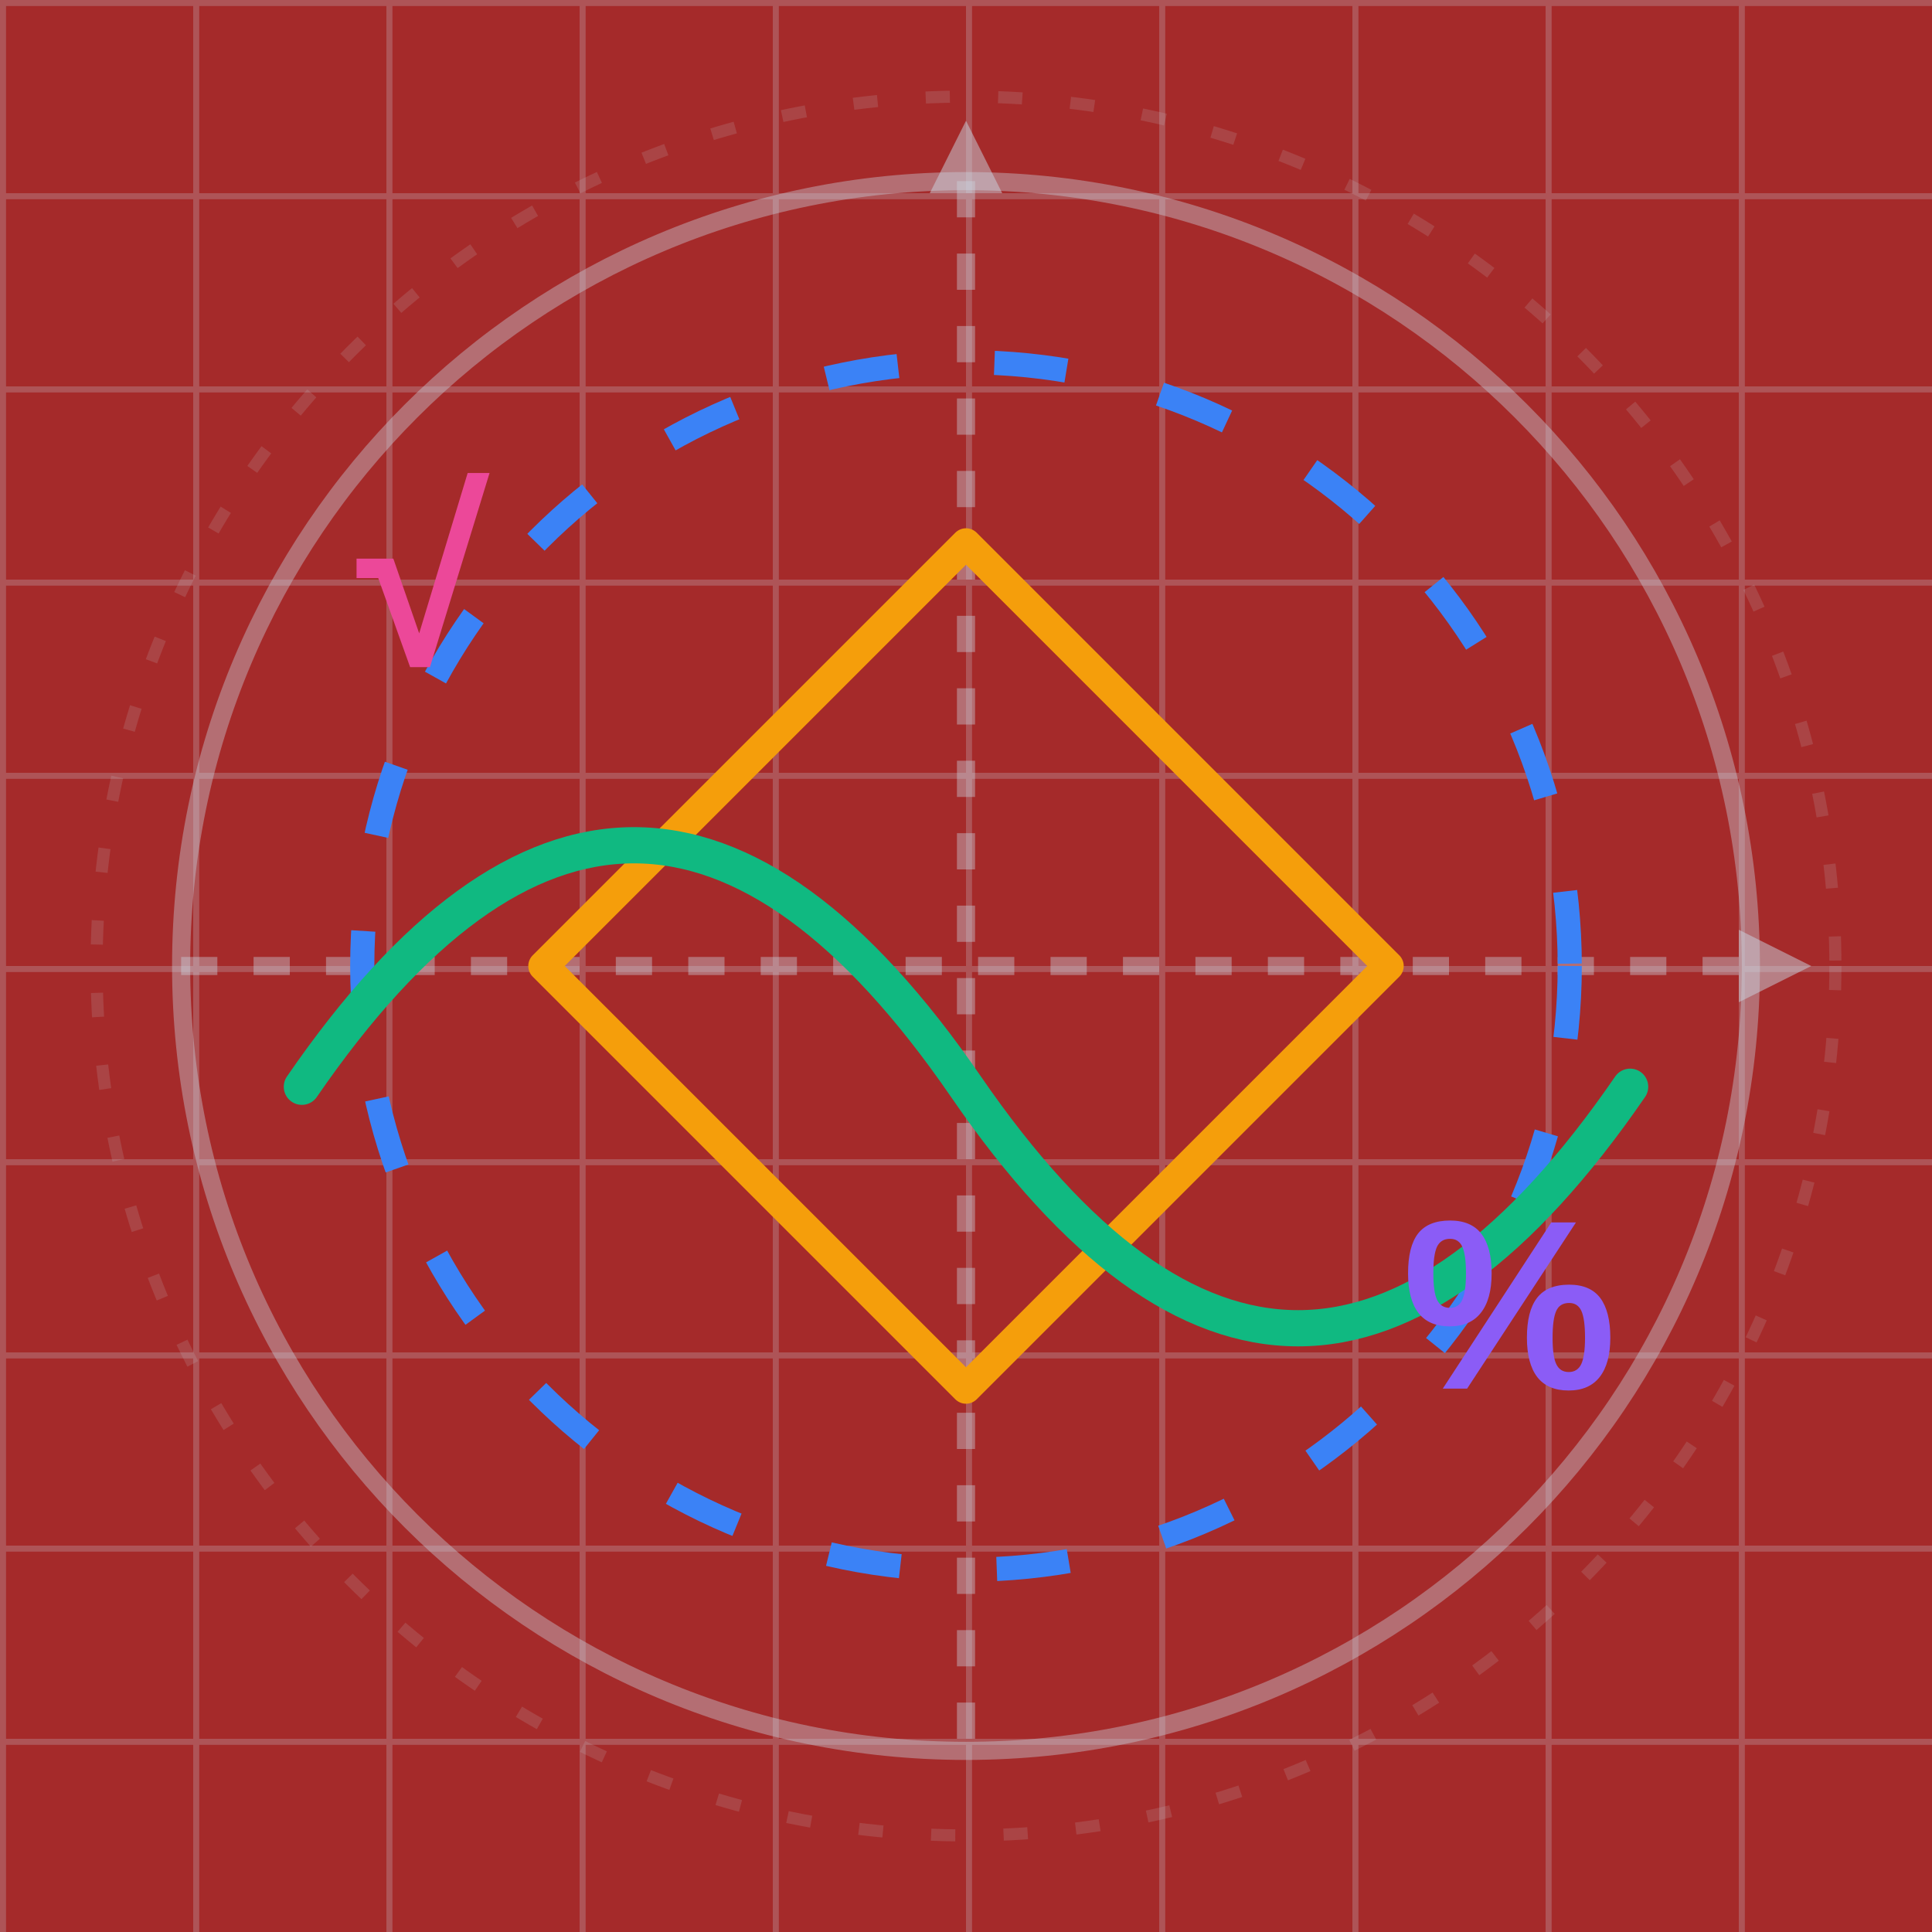
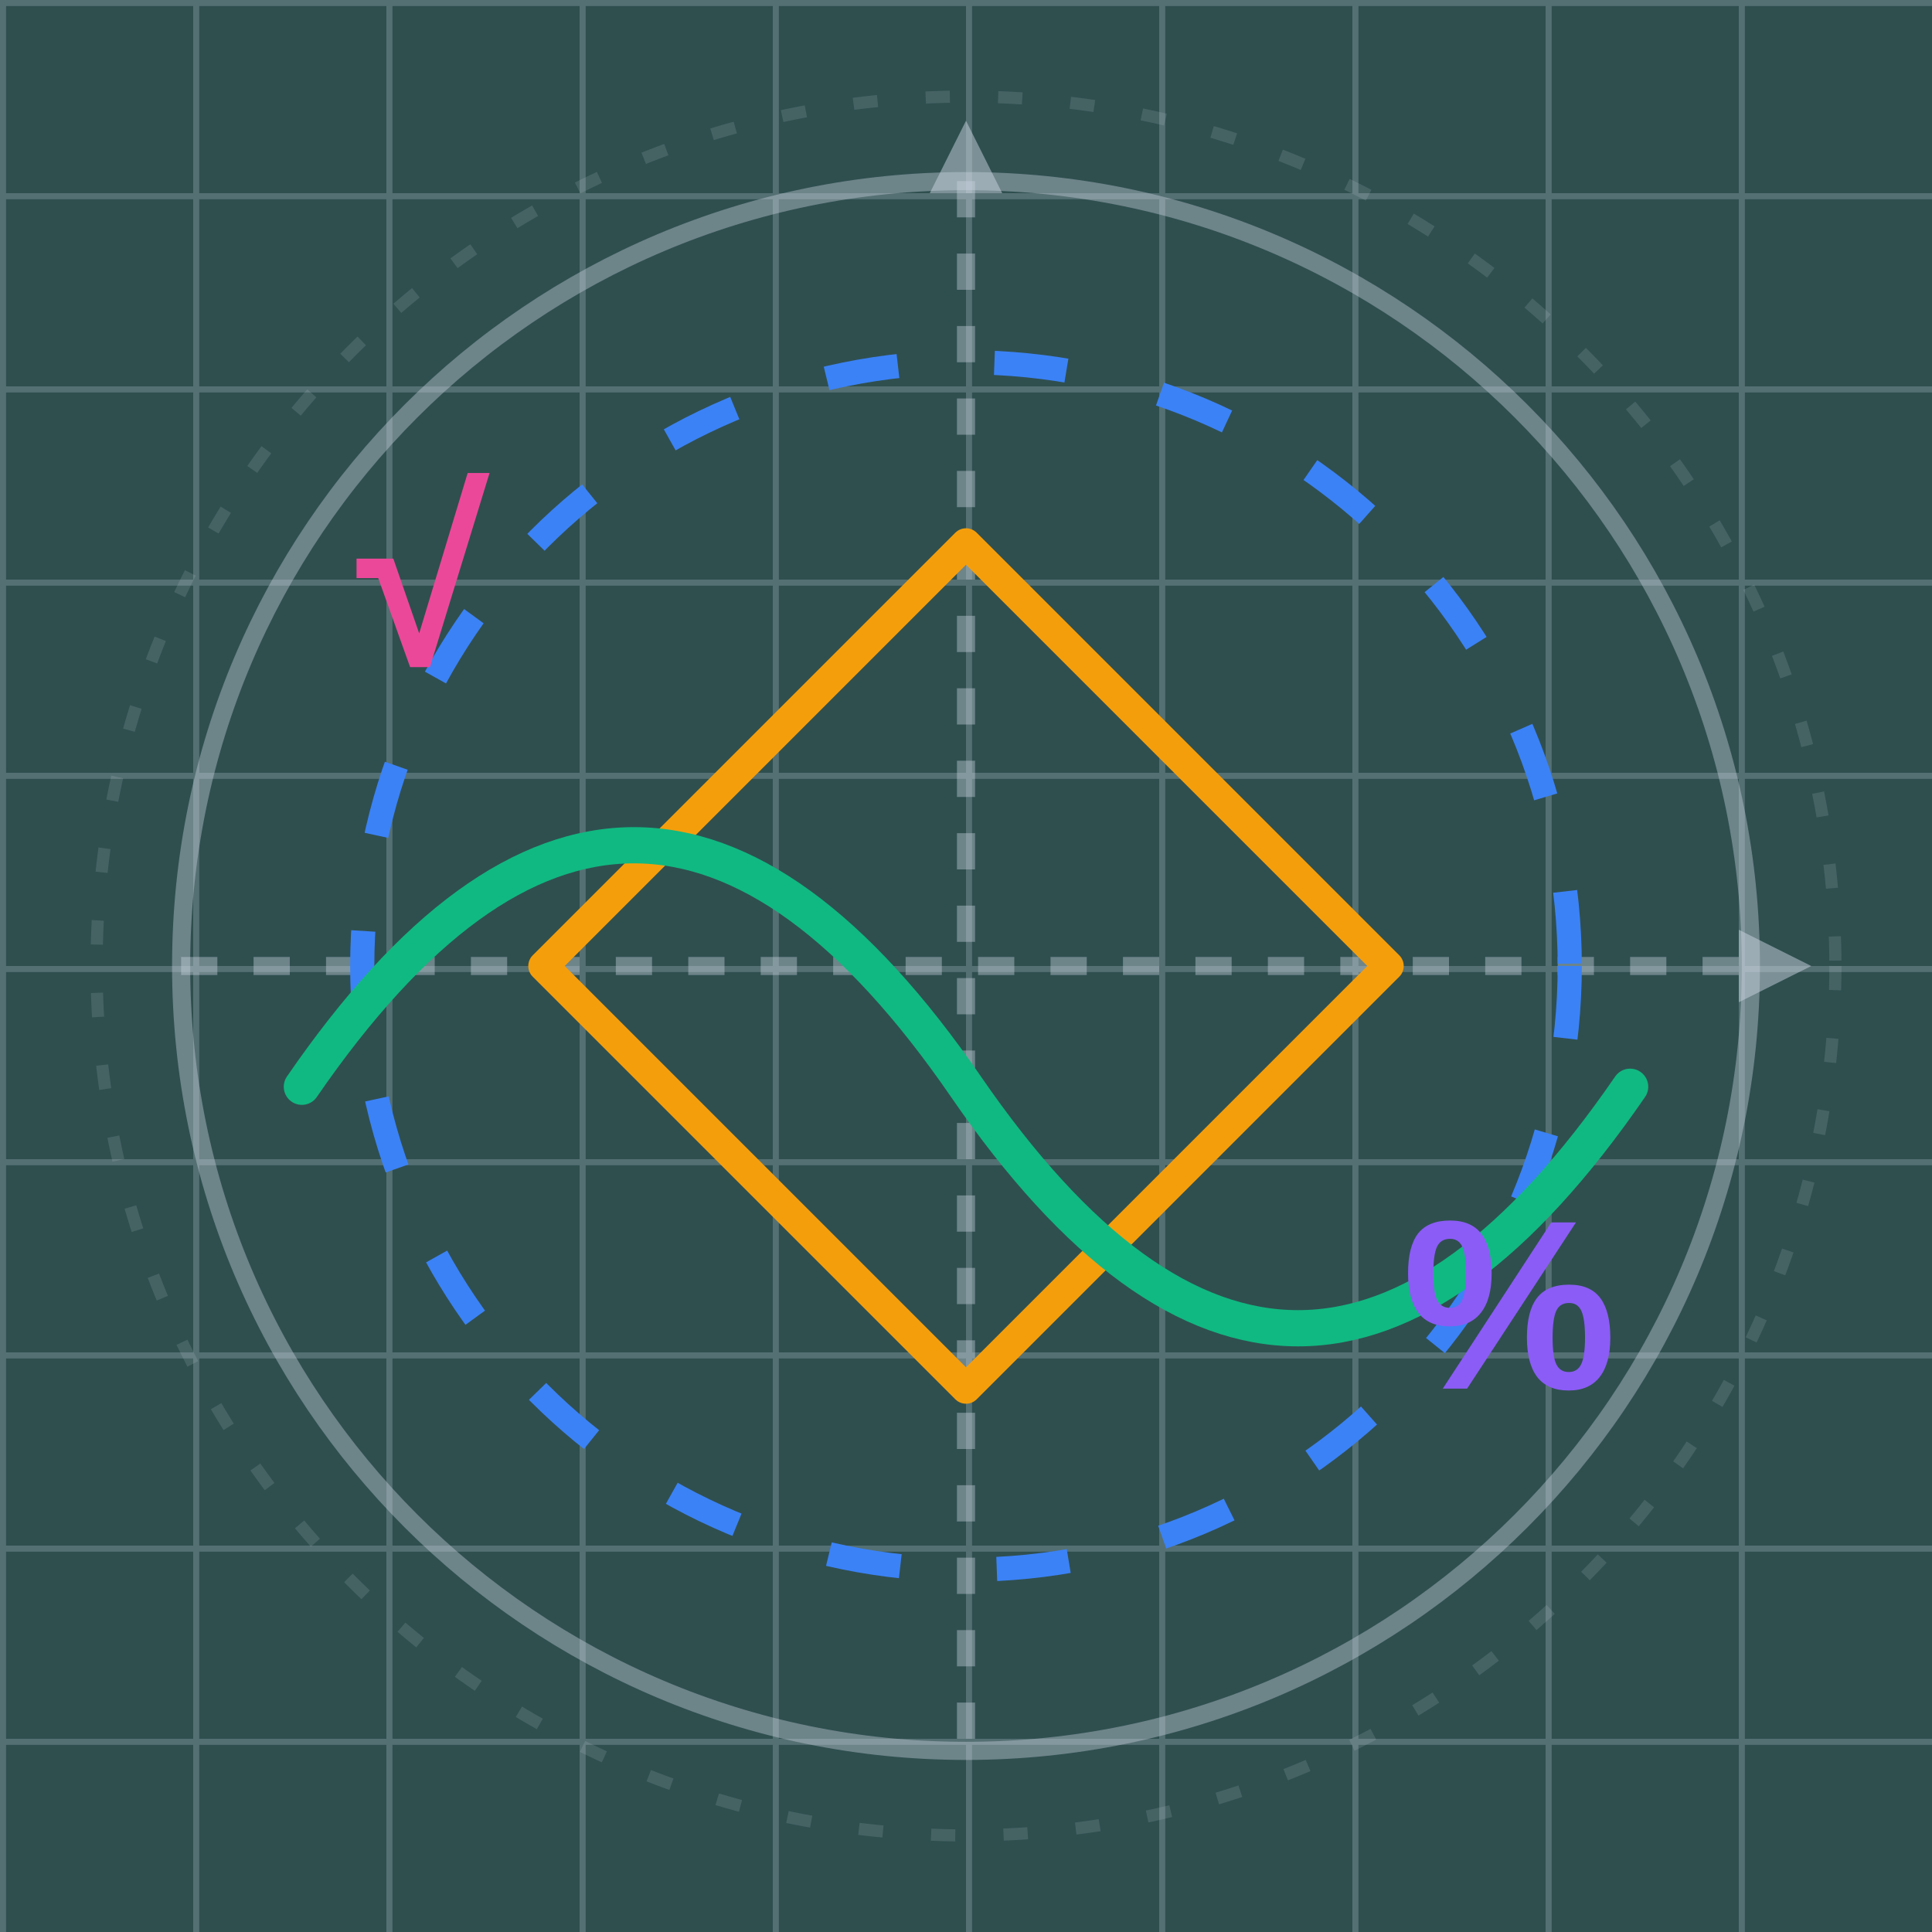
<svg xmlns="http://www.w3.org/2000/svg" viewBox="0 0 160 160" width="100%" height="100%">
  <defs>
    <pattern id="math-grid" width="16" height="16" patternUnits="userSpaceOnUse">
      <path d="M 16 0 L 0 0 0 16" fill="none" stroke="rgba(203, 213, 225, 0.25)" stroke-width="1" />
    </pattern>
  </defs>
-   <rect width="100%" height="100%" fill="#A52A2A" />
+   <rect width="100%" height="100%" fill="#2F4F4F" />
  <rect width="100%" height="100%" fill="url(#math-grid)" />
  <line x1="80" y1="15" x2="80" y2="145" stroke="rgba(203, 213, 225, 0.4)" stroke-width="1.5" stroke-dasharray="3 3" />
  <line x1="15" y1="80" x2="145" y2="80" stroke="rgba(203, 213, 225, 0.4)" stroke-width="1.5" stroke-dasharray="3 3" />
  <polygon points="80,10 83,16 77,16" fill="rgba(203, 213, 225, 0.5)" />
  <polygon points="150,80 144,83 144,77" fill="rgba(203, 213, 225, 0.5)" />
  <circle cx="80" cy="80" r="72" fill="none" stroke="rgba(203, 213, 225, 0.15)" stroke-width="1" stroke-dasharray="2 4" />
  <circle cx="80" cy="80" r="65" fill="none" stroke="rgba(203, 213, 225, 0.4)" stroke-width="1.5" />
  <circle cx="80" cy="80" r="50" class="gsap-rotate-cw" fill="none" stroke="#3b82f6" stroke-width="2" stroke-dasharray="6 8" />
  <polygon points="80,45 115,80 80,115 45,80" class="gsap-pulse-rotate" fill="none" stroke="#f59e0b" stroke-width="2.5" stroke-linejoin="round" />
  <path d="M 25 90 Q 52.5 50, 80 90 T 135 90" class="gsap-float-y" fill="none" stroke="#10b981" stroke-width="3" stroke-linecap="round" />
  <text x="35" y="55" class="gsap-bounce-1" font-family="'Arial Rounded MT Bold', 'Arial', sans-serif" font-size="20" font-weight="bold" fill="#ec4899" text-anchor="middle">√</text>
  <text x="125" y="115" class="gsap-bounce-2" font-family="'Arial Rounded MT Bold', 'Arial', sans-serif" font-size="20" font-weight="bold" fill="#8b5cf6" text-anchor="middle">%</text>
</svg>
